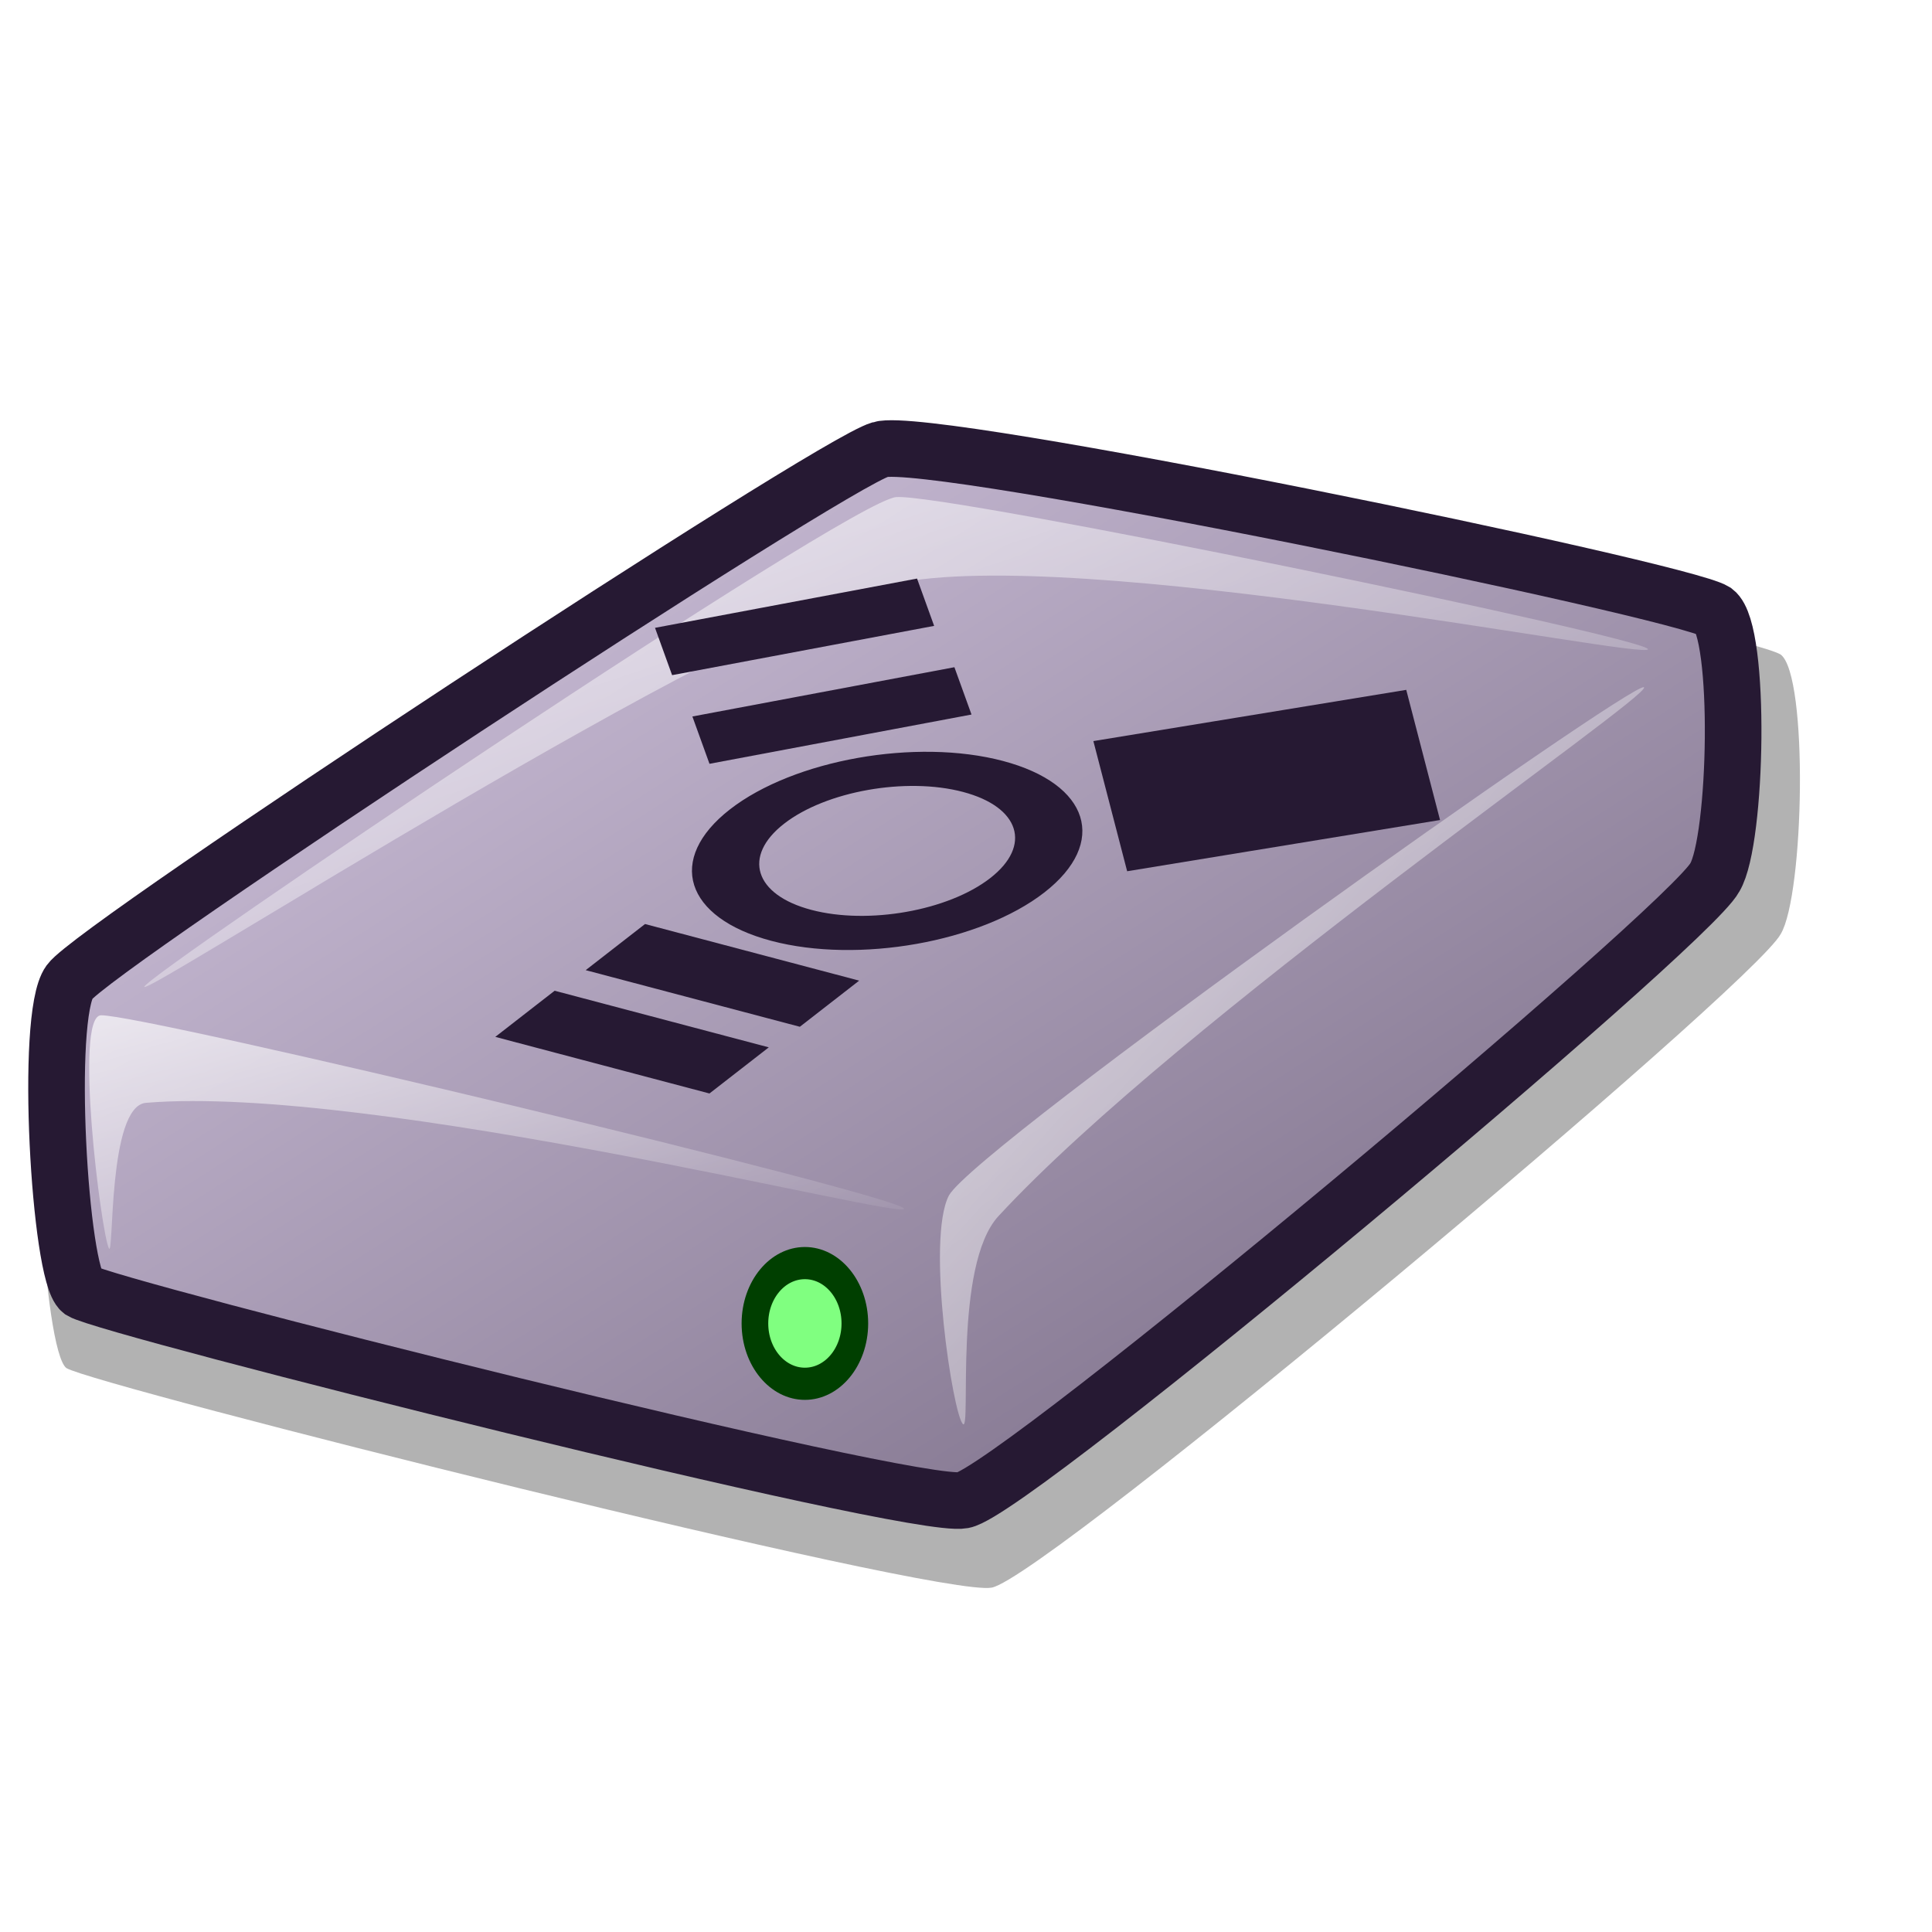
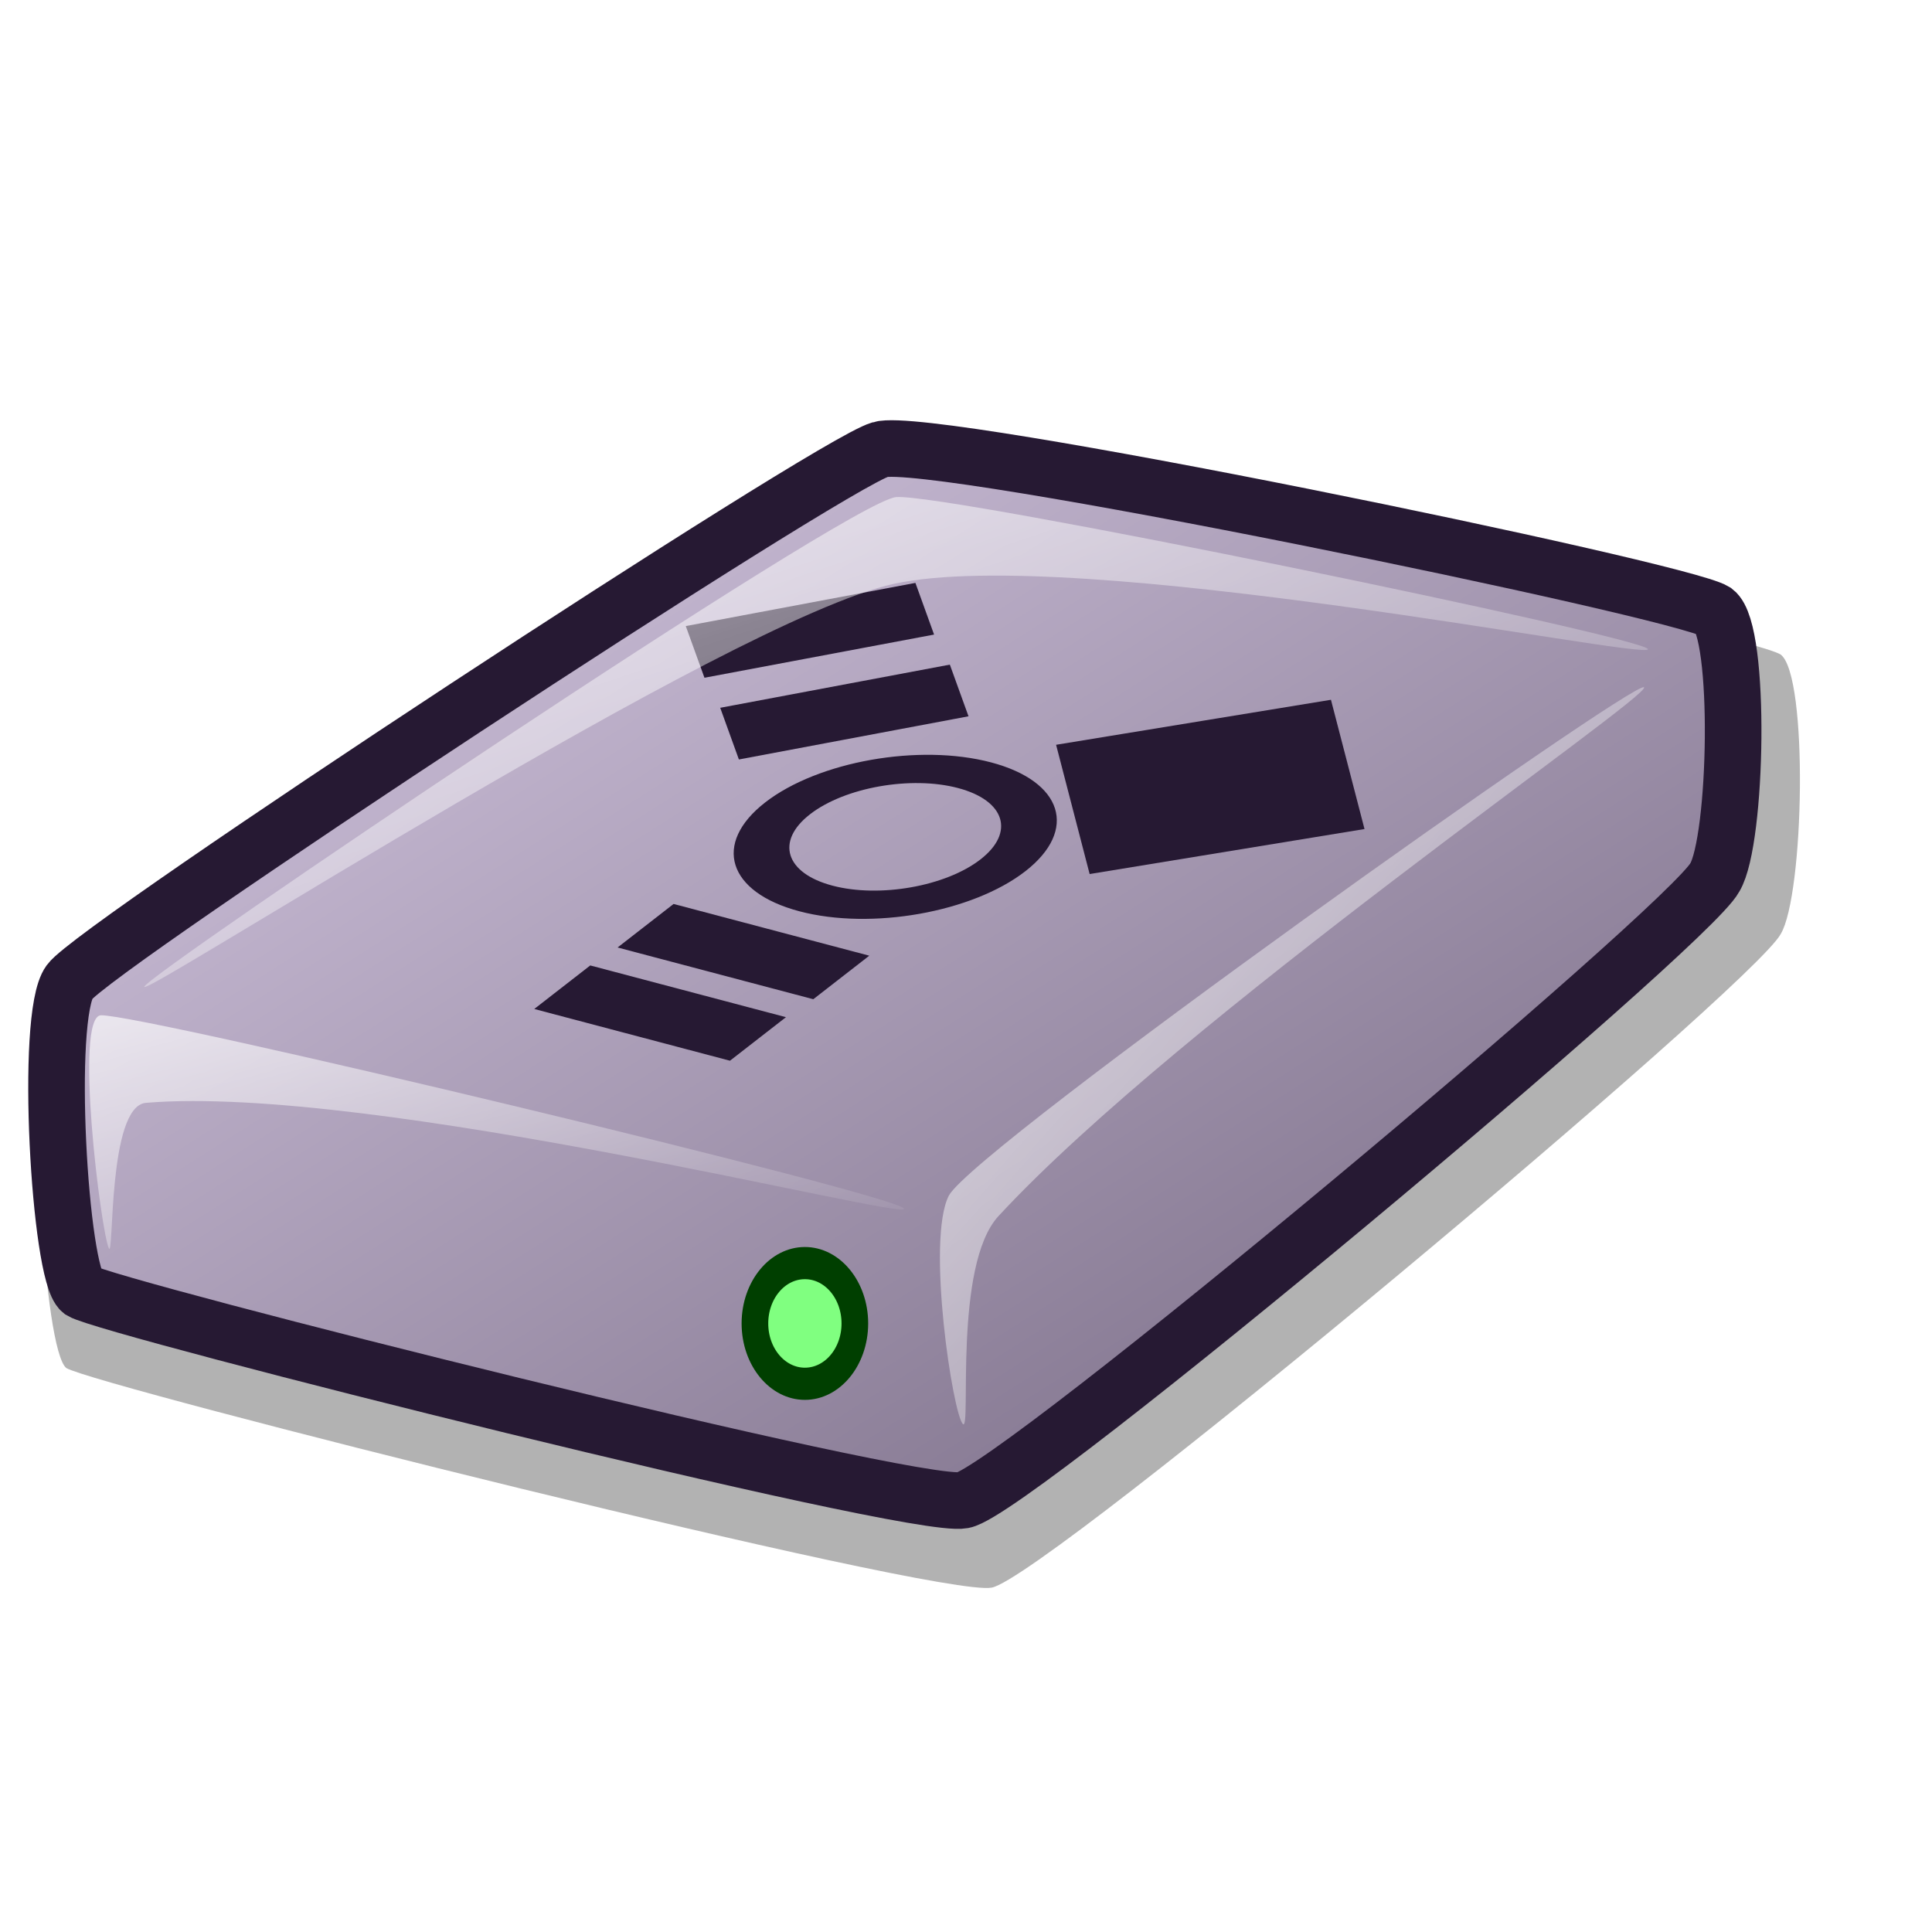
<svg xmlns="http://www.w3.org/2000/svg" xmlns:xlink="http://www.w3.org/1999/xlink" version="1.0" x="0" y="0" width="48pt" height="48pt" id="svg1">
  <defs id="defs3">
    <linearGradient id="linearGradient570">
      <stop style="stop-color:#ffffff;stop-opacity:1;" offset="0" id="stop571" />
      <stop style="stop-color:#ffffff;stop-opacity:0;" offset="1" id="stop572" />
    </linearGradient>
    <linearGradient id="linearGradient563">
      <stop style="stop-color:#d9cce6;stop-opacity:1;" offset="0" id="stop564" />
      <stop style="stop-color:#73667f;stop-opacity:1;" offset="1" id="stop565" />
    </linearGradient>
    <linearGradient x1="0.01" y1="0.016" x2="0.985" y2="0.977" id="linearGradient566" xlink:href="#linearGradient563" />
    <linearGradient x1="0.007" y1="-0.03" x2="0.985" y2="1.045" id="linearGradient569" xlink:href="#linearGradient570" />
    <linearGradient x1="0.007" y1="0.013" x2="0.978" y2="0.974" id="linearGradient573" xlink:href="#linearGradient570" />
    <linearGradient x1="0.007" y1="0.047" x2="1.02" y2="0.984" id="linearGradient575" xlink:href="#linearGradient570" />
    <linearGradient id="linearGradient578" xlink:href="#linearGradient570" />
  </defs>
  <path d="M 2.198 45.319 C 3.163 45.904 31.078 52.934 32.851 52.592 C 34.646 52.271 58.075 32.66 58.989 30.94 C 59.765 29.645 59.907 22.383 58.989 21.684 C 57.785 20.933 31.68 15.543 29.977 16.064 C 28.221 16.561 2.692 33.323 1.787 34.576 C 0.919 35.758 1.445 44.734 2.198 45.319 z " style="font-size:12;opacity:0.303;fill-rule:evenodd;stroke-width:12.5;" id="path776" />
  <path d="M 2.693 42.768 C 3.613 43.325 30.211 50.023 31.901 49.697 C 33.611 49.391 55.935 30.706 56.806 29.066 C 57.546 27.832 57.681 20.913 56.806 20.247 C 55.659 19.531 30.785 14.395 29.163 14.892 C 27.489 15.365 3.165 31.337 2.302 32.531 C 1.475 33.657 1.976 42.21 2.693 42.768 z " style="font-size:12;fill:url(#linearGradient566);fill-rule:evenodd;stroke:#261933;stroke-width:1.875;stroke-dasharray:none;" id="path679" />
  <path d="M 3.606 41.35 C 3.346 40.817 2.446 33.658 3.345 33.633 C 4.722 33.591 29.721 39.577 29.945 40.036 C 30.156 40.469 12.342 35.905 4.834 36.533 C 3.562 36.64 3.781 41.709 3.606 41.35 z " style="font-size:12;opacity:0.7;fill:url(#linearGradient569);fill-rule:evenodd;stroke:none;stroke-width:0.107pt;" id="path680" />
-   <path d="M 4.78 32.688 C 4.824 32.314 28.086 16.612 29.684 16.467 C 31.339 16.329 54.633 21.139 54.59 21.507 C 54.546 21.874 35.645 18.033 29.608 19.34 C 24.112 20.559 4.737 33.049 4.78 32.688 z " style="font-size:12;opacity:0.7;fill:url(#linearGradient573);fill-rule:evenodd;stroke:none;stroke-width:0.107pt;" id="path682" />
  <path d="M 31.901 47.177 C 31.57 46.892 30.675 41.062 31.434 39.602 C 32.318 37.993 54.15 22.5 54.459 22.767 C 54.758 23.025 39.093 33.773 33.075 40.286 C 31.574 41.91 32.179 47.417 31.901 47.177 z " style="font-size:12;opacity:0.7;fill:url(#linearGradient575);fill-rule:evenodd;stroke:none;stroke-width:0.107pt;" id="path683" />
  <ellipse cx="410.205" cy="422.409" rx="11.72" ry="11.72" transform="matrix(0.14121,0,0,0.170551,-31.26207,-28.20177)" style="font-size:12;fill:#80ff80;fill-rule:evenodd;stroke:#003f00;stroke-width:6.25;stroke-linecap:round;stroke-linejoin:round;" id="path722" />
-   <g id="g1568" transform="matrix(1.029988,0,0,0.957321,26.96549,18.60866)">
-     <path style="fill:none;fill-opacity:0.75;fill-rule:evenodd;stroke:#261933;stroke-width:2;stroke-linecap:butt;stroke-linejoin:miter;stroke-miterlimit:4;stroke-opacity:1;" id="path1721" d="M 14.538 12.468 A 4.804 4.804 0 1 0 4.93,12.468 A 4.804 4.804 0 1 0 14.538 12.468 z" transform="matrix(0.871041,0.247727,-0.641293,0.536381,1.869401,0.906662)" />
-     <rect style="fill:#261933;fill-opacity:1;fill-rule:evenodd;stroke:#261933;stroke-width:1pt;stroke-linecap:butt;stroke-linejoin:miter;stroke-opacity:1;" id="rect1722" width="6.574" height="1.643" x="-15.296" y="18.536" transform="matrix(0.871041,0.247727,-0.641293,0.536381,17.02161,9.213997)" />
-     <rect style="fill:#261933;fill-opacity:1;fill-rule:evenodd;stroke:#261933;stroke-width:1pt;stroke-linecap:butt;stroke-linejoin:miter;stroke-opacity:1;" id="rect2348" width="6.574" height="1.643" x="-15.17" y="14.174" transform="matrix(0.871041,0.247727,-0.641293,0.536381,17.02161,9.213997)" />
-     <rect style="fill:#261933;fill-opacity:1;fill-rule:evenodd;stroke:#261933;stroke-width:1pt;stroke-linecap:butt;stroke-linejoin:miter;stroke-opacity:1;" id="rect2349" width="6.574" height="1.643" x="-16.738" y="-18.749" transform="matrix(1.065763,-0.215621,0.18471,0.550073,17.02161,9.213997)" />
-     <rect style="fill:#261933;fill-opacity:1;fill-rule:evenodd;stroke:#261933;stroke-width:1pt;stroke-linecap:butt;stroke-linejoin:miter;stroke-opacity:1;" id="rect2350" width="6.574" height="1.643" x="-16.587" y="-13.113" transform="matrix(1.065763,-0.215621,0.18471,0.550073,17.02161,9.213997)" />
-     <rect style="fill:#261933;fill-opacity:1;fill-rule:evenodd;stroke:#261933;stroke-width:1.107pt;stroke-linecap:butt;stroke-linejoin:miter;stroke-opacity:1;" id="rect2353" width="6.574" height="7.899" x="-6.847" y="-2.103" ry="0" transform="matrix(0.134991,0.559498,-1.073377,0.189069,17.02161,9.213997)" />
-   </g>
+   <path style="fill:none;fill-opacity:0.75;fill-rule:evenodd;stroke:#261933;stroke-width:2;stroke-linecap:butt;stroke-linejoin:miter;stroke-miterlimit:4;stroke-opacity:1;" id="path1712" d="M 14.538 12.468 A 4.804 4.804 0 1 0 4.93,12.468 A 4.804 4.804 0 1 0 14.538 12.468 z" transform="matrix(0.742547,0.196283,-0.54669,0.424996,29.24436,20.51197)" />
+   <rect style="fill:#261933;fill-opacity:1;fill-rule:evenodd;stroke:#261933;stroke-width:0.812pt;stroke-linecap:butt;stroke-linejoin:miter;stroke-opacity:1;" id="rect1713" width="5.623" height="1.267" x="47.389" y="33.143" transform="matrix(0.966793,0.25556,-0.789498,0.613753,0,0)" />
+   <rect style="fill:#261933;fill-opacity:1;fill-rule:evenodd;stroke:#261933;stroke-width:0.812pt;stroke-linecap:butt;stroke-linejoin:miter;stroke-opacity:1;" id="rect2348" width="5.623" height="1.267" x="47.497" y="29.779" transform="matrix(0.966793,0.25556,-0.789498,0.613753,0,0)" />
+   <rect style="fill:#261933;fill-opacity:1;fill-rule:evenodd;stroke:#261933;stroke-width:0.729pt;stroke-linecap:butt;stroke-linejoin:miter;stroke-opacity:1;" id="rect2349" width="6.768" height="0.848" x="14.992" y="25.388" transform="matrix(0.982775,-0.184804,0.339786,0.940503,0,0)" />
+   <rect style="fill:#261933;fill-opacity:1;fill-rule:evenodd;stroke:#261933;stroke-width:0.729pt;stroke-linecap:butt;stroke-linejoin:miter;stroke-opacity:1;" id="rect1716" width="6.768" height="0.848" x="15.147" y="28.297" transform="matrix(0.982775,-0.184804,0.339786,0.940503,0,0)" />
+   <rect style="fill:#261933;fill-opacity:1;fill-rule:evenodd;stroke:#261933;stroke-width:0.803pt;stroke-linecap:butt;stroke-linejoin:miter;stroke-opacity:1;" id="rect1717" width="3.353" height="8.156" x="30.662" y="-36.471" ry="0" transform="matrix(0.251258,0.96792,-0.986862,0.161566,0,0)" />
+   <path d="M 4.78 32.688 C 4.824 32.314 28.086 16.612 29.684 16.467 C 31.339 16.329 54.633 21.139 54.59 21.507 C 54.546 21.874 35.645 18.033 29.608 19.34 C 24.112 20.559 4.737 33.049 4.78 32.688 z " style="font-size:12;opacity:0.7;fill:url(#linearGradient573);fill-rule:evenodd;stroke:none;stroke-width:0.107pt;" id="path682" />
</svg>
